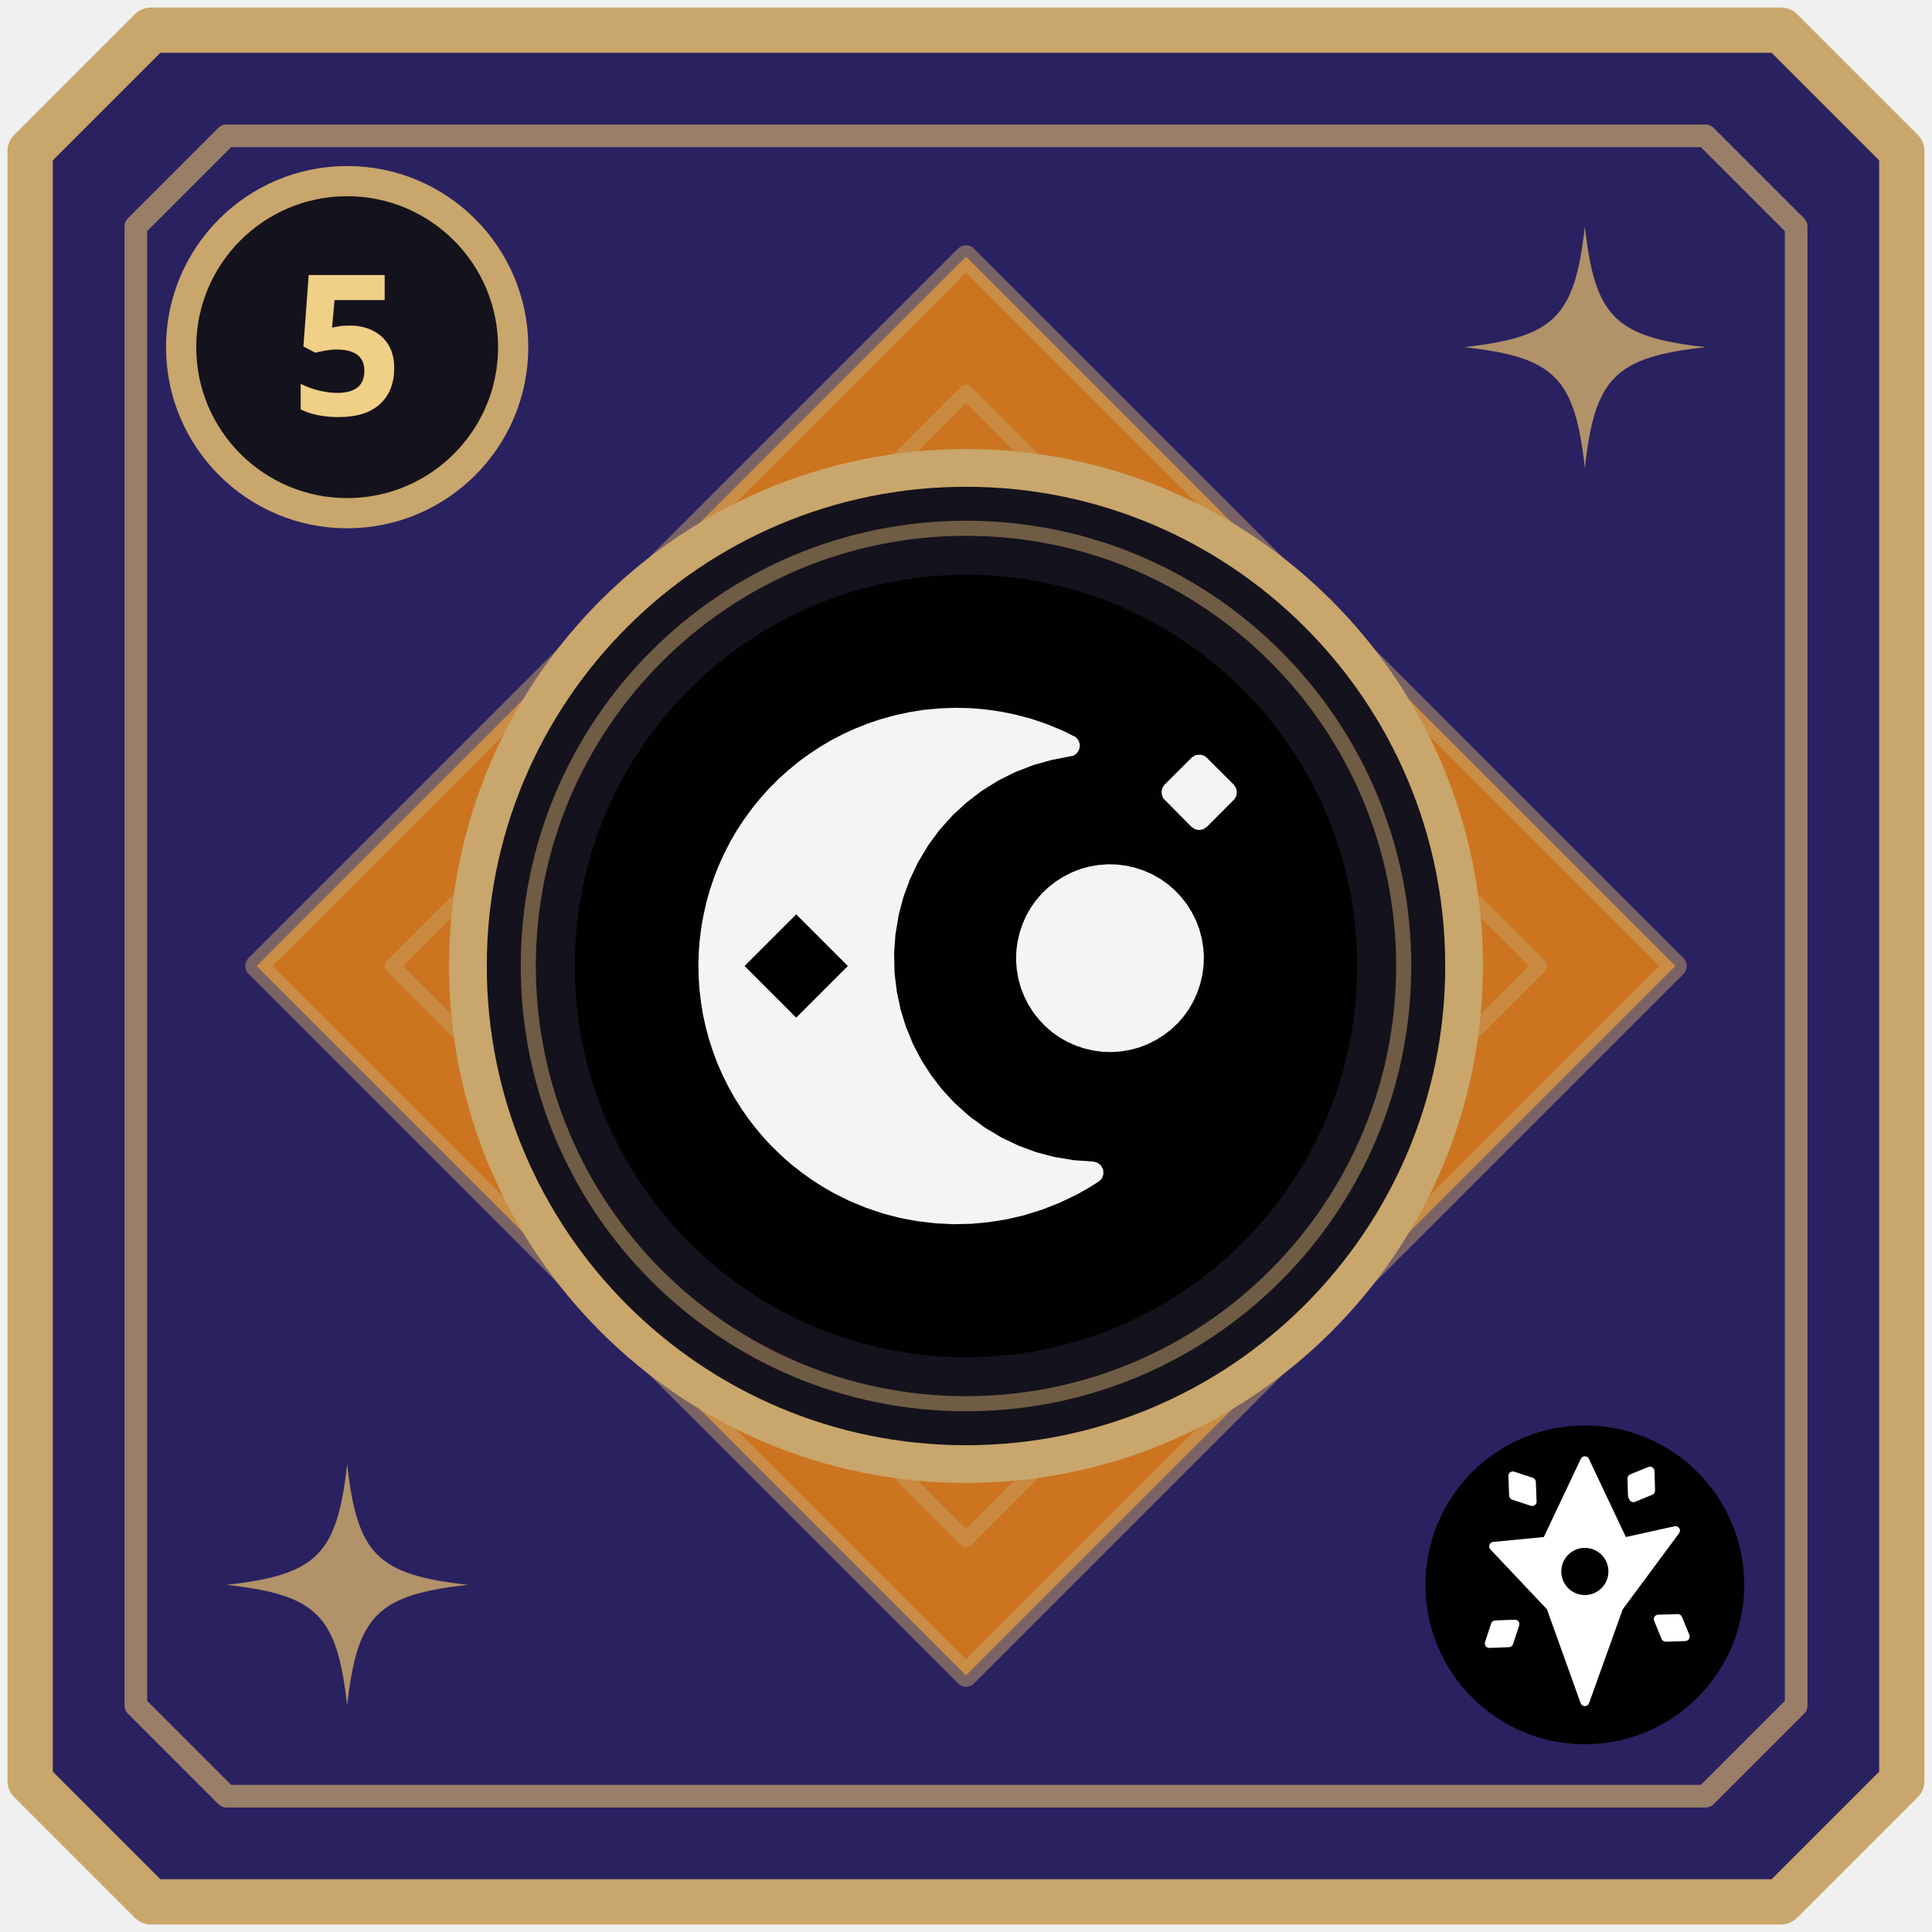
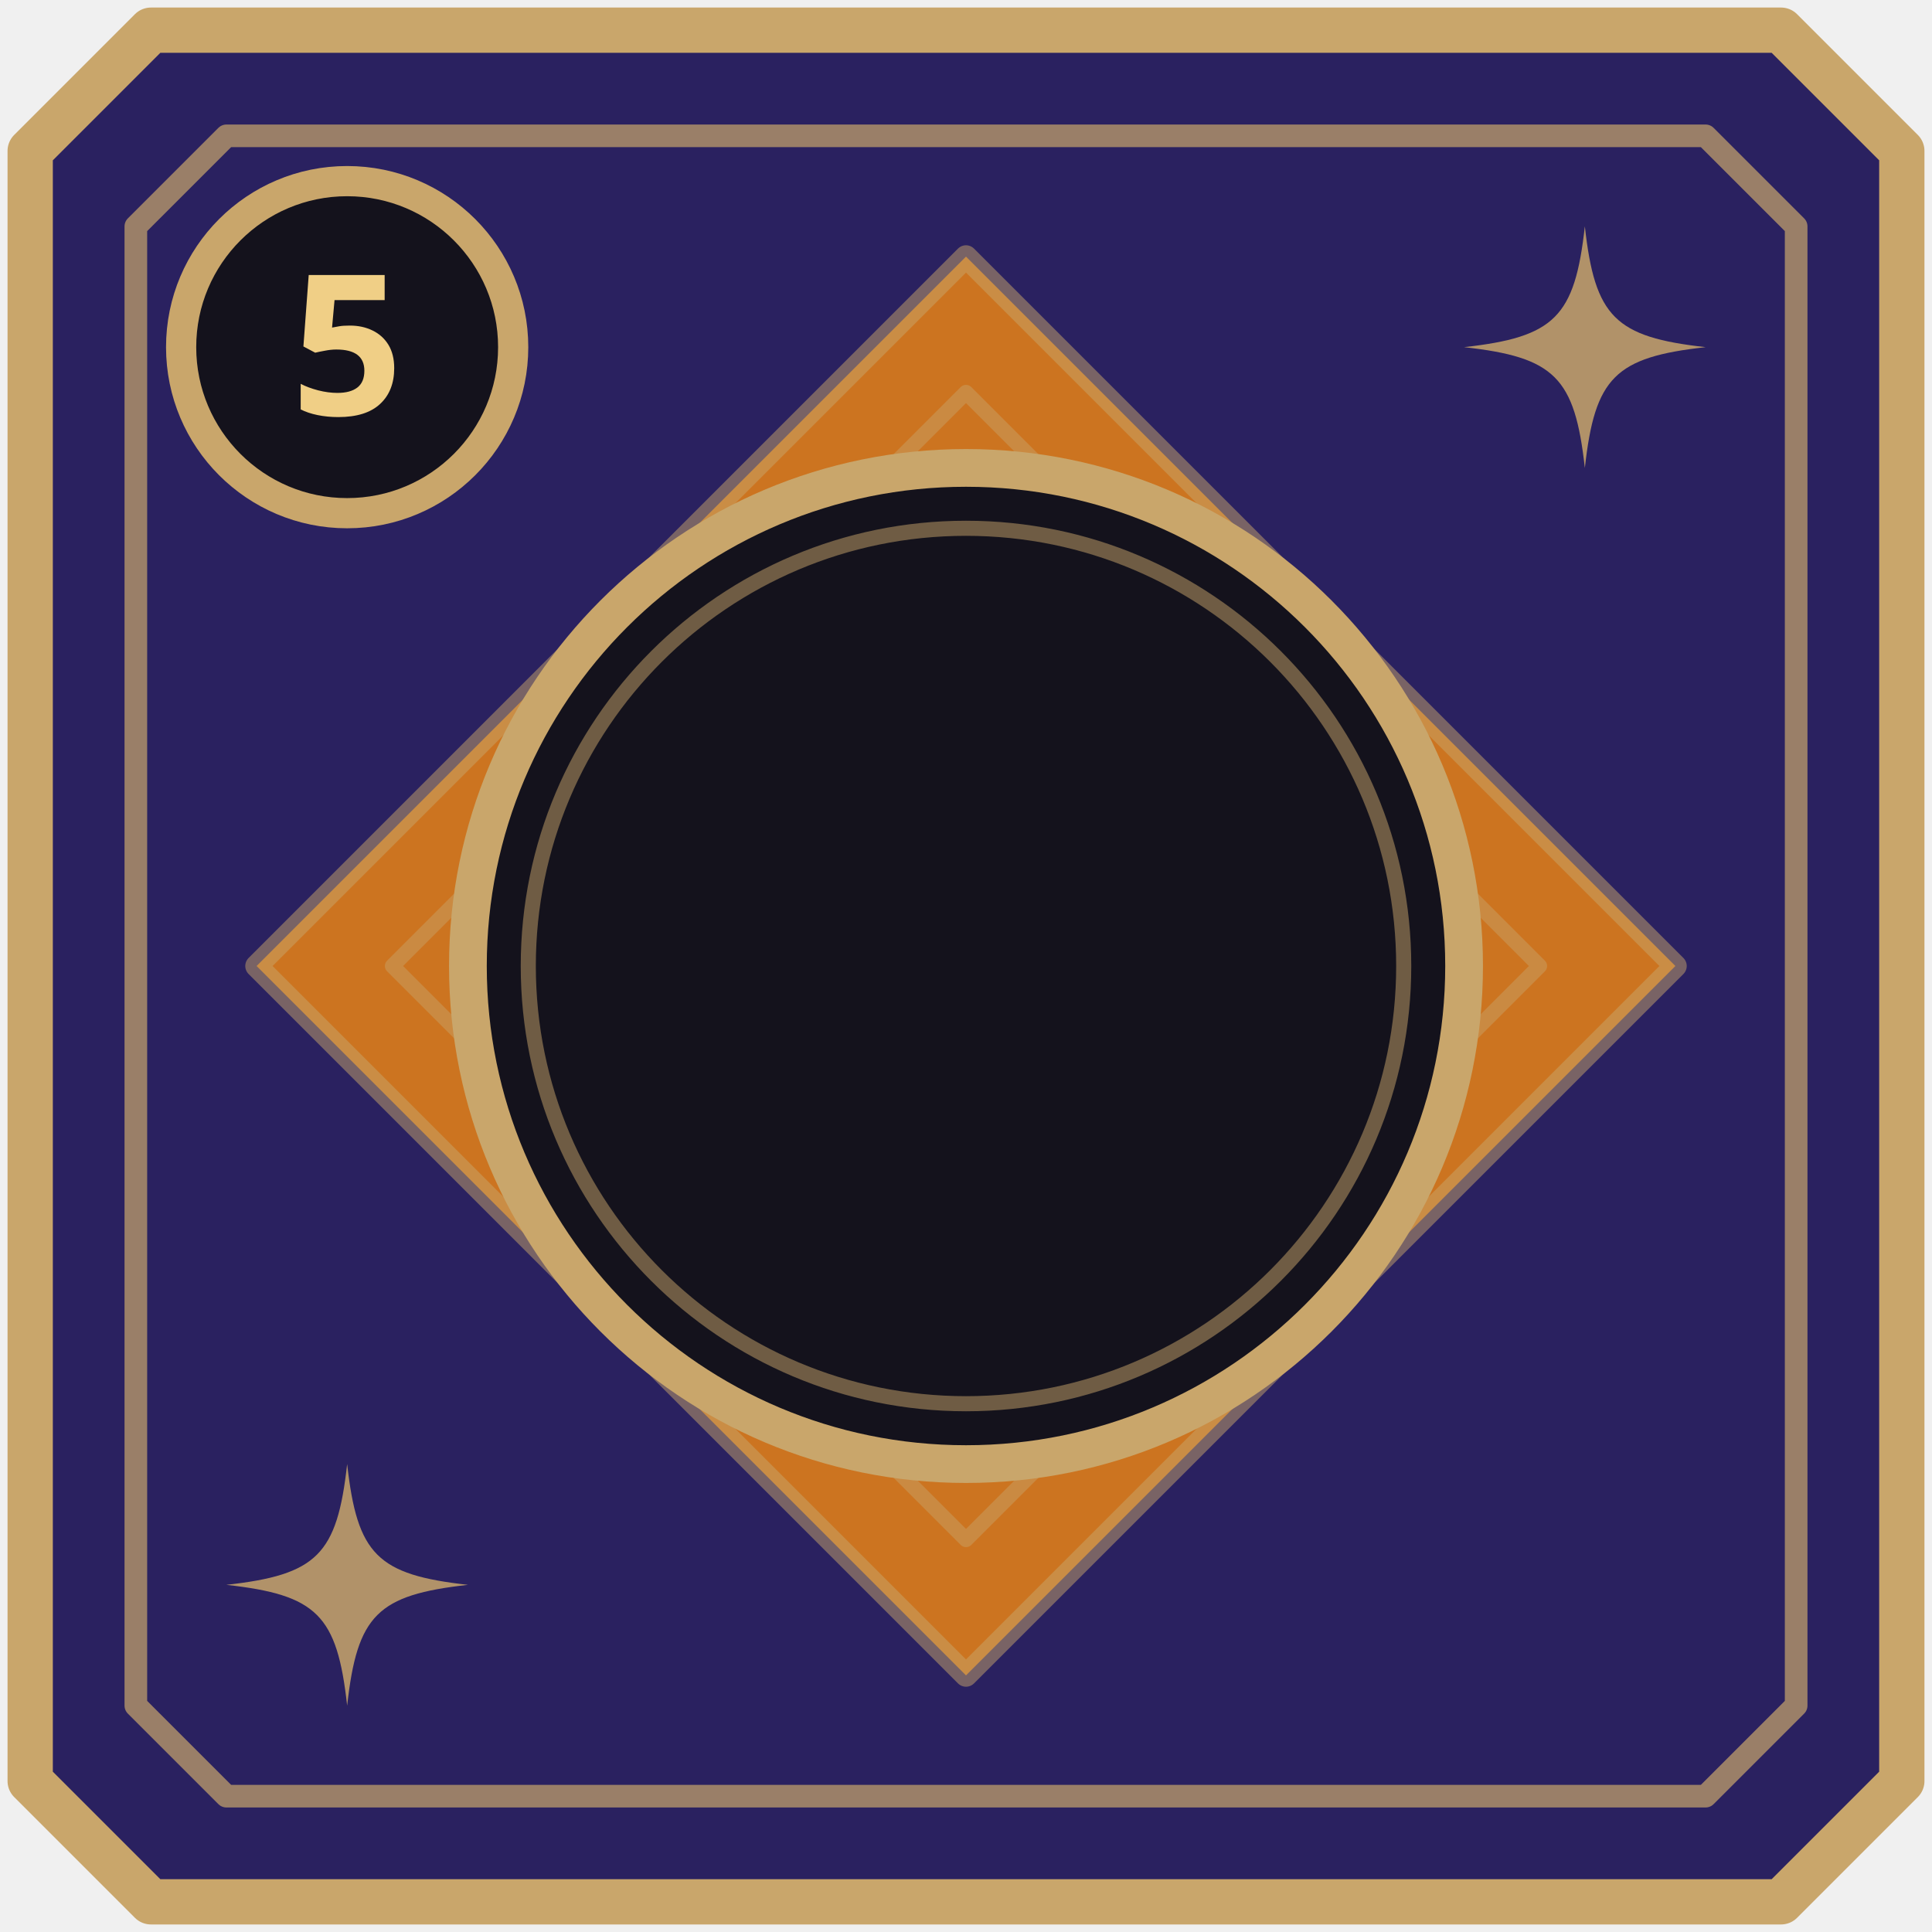
<svg xmlns="http://www.w3.org/2000/svg" viewBox="0 0 256 256">
  <polygon points="20,4 236,4 252,20 252,236 236,252 20,252 4,236 4,20" fill="#2A2160" />
  <polygon points="20,4 236,4 252,20 252,236 236,252 20,252 4,236 4,20" fill="none" stroke="#C9A66B" stroke-width="6" stroke-linejoin="round" />
  <polygon points="30,18 226,18 238,30 238,226 226,238 30,238 18,226 18,30" fill="none" stroke="#C9A66B" stroke-width="3" opacity=".7" stroke-linejoin="round" />
  <polygon points="128,34 222,128 128,222 34,128" fill="#CC7420" stroke="#C9A66B" stroke-width="3" stroke-opacity=".5" stroke-linejoin="round" />
  <polygon points="128,52 204,128 128,204 52,128" fill="#CC7420" stroke="#C9A66B" stroke-width="2" stroke-opacity=".45" stroke-linejoin="round" />
  <circle cx="128" cy="128" r="66" fill="#14121C" stroke="#C9A66B" stroke-width="5" />
  <circle cx="128" cy="128" r="58" fill="none" stroke="#C9A66B" stroke-width="2" opacity=".5" />
-   <g transform="translate(128,128) scale(.54)" opacity=".95">
-     <g transform="scale(.192) translate(-512,-512)">
-       <circle cx="512" cy="512" r="500" fill="#000" />
-       <g fill="#fff">
-         <path d="M763.5,283.4L765.9,280.1L801.1,245.0L805.9,242.4L811.4,241.9L815.4,242.9L818.9,245.0L854.1,280.1L857.1,284.6L858.1,288.6L858.1,291.4L857.1,295.4L855.0,298.9L819.9,334.1L815.4,337.1L811.4,338.1L808.6,338.1L804.6,337.1L800.1,334.1L764.2,297.8L762.1,292.7L761.9,288.6ZM813.1,475.7L815.1,487.4L816.0,499.1L815.7,510.9L814.2,522.6L811.6,534.0L807.9,545.2L803.2,556.0L797.4,566.2L790.6,575.9L782.9,584.8L774.3,592.9L765.1,600.1L755.1,606.4L744.6,611.7L733.6,616.0L722.3,619.1L710.6,621.1L698.9,622.0L687.1,621.7L675.4,620.2L664.0,617.6L652.8,613.9L642.0,609.2L631.8,603.4L622.1,596.6L613.2,588.9L605.1,580.3L597.9,571.1L591.6,561.1L586.3,550.6L582.0,539.6L578.9,528.3L576.9,516.6L576.0,504.9L576.3,493.1L577.8,481.4L580.4,470.0L584.1,458.8L588.8,448.0L594.6,437.8L601.4,428.1L609.1,419.2L617.7,411.1L626.9,403.9L636.9,397.6L647.4,392.3L658.4,388.0L669.7,384.9L681.4,382.9L693.1,382.0L704.9,382.3L716.6,383.8L728.0,386.4L739.2,390.1L750.0,394.8L760.2,400.6L769.9,407.4L778.8,415.1L786.9,423.7L794.1,432.9L800.4,442.9L805.7,453.4L810.0,464.4ZM652.7,241.0L649.2,243.2L621.4,248.7L598.4,255.1L574.6,264.3L553.2,275.0L531.6,288.5L512.6,303.1L495.0,319.3L478.0,338.3L463.8,357.6L450.7,379.5L440.4,401.1L432.1,423.5L426.0,446.6L421.8,471.8L420.1,495.7L420.7,521.2L423.6,544.9L428.6,568.3L435.2,589.6L444.3,611.8L455.4,633.0L467.5,651.7L481.1,669.4L497.3,687.0L516.3,704.0L535.6,718.2L557.5,731.3L579.1,741.6L601.5,749.9L624.6,756.0L649.8,760.2L675.4,762.0L680.6,763.7L684.7,767.2L687.2,772.1L687.7,777.5L686.0,782.7L684.5,784.9L681.4,787.6L667.9,796.1L653.8,804.0L631.9,814.5L609.2,823.4L586.1,830.6L564.3,835.7L540.4,839.5L518.3,841.5L496.0,842.0L473.7,840.9L449.6,838.1L427.7,834.0L406.1,828.4L383.2,820.6L362.5,812.0L342.6,802.1L328.6,794.0L314.9,785.2L301.8,775.8L289.1,765.8L276.9,755.1L265.2,743.9L254.1,732.1L243.6,719.7L233.7,706.9L224.5,693.6L215.9,679.9L208.0,665.7L200.8,651.2L194.3,636.4L188.6,621.2L183.6,605.8L179.4,590.2L175.9,574.4L173.3,558.4L171.4,542.3L170.3,526.1L170.0,509.9L170.5,493.7L171.8,477.6L173.9,461.5L176.8,445.6L180.4,429.8L184.8,414.2L190.0,398.9L195.9,383.8L202.6,369.0L209.9,354.6L219.0,338.9L227.9,325.3L238.6,310.6L248.8,298.0L259.6,285.9L272.4,273.0L284.5,262.1L298.5,250.6L311.7,241.0L326.8,231.1L340.8,222.9L355.3,215.4L370.0,208.7L386.9,202.0L402.3,196.8L419.8,191.9L439.6,187.6L457.6,184.7L477.7,182.8L497.9,182.0L518.2,182.5L536.4,184.0L556.4,186.9L574.3,190.5L595.8,196.2L615.0,202.7L635.6,211.2L652.1,219.4L654.9,222.4L656.8,226.0L657.5,230.1L657.0,234.1L655.3,237.9ZM361.0,512.0L295.0,446.0L229.0,512.0L295.0,578.0Z" />
-       </g>
-     </g>
-   </g>
  <circle cx="46" cy="46" r="22" fill="#14121C" stroke="#C9A66B" stroke-width="4" />
  <text x="46" y="55" text-anchor="middle" font-family="system-ui,sans-serif" font-weight="800" font-size="26" fill="#F0CF86">5</text>
  <path transform="translate(210,46) scale(.667)" fill="#C9A66B" opacity=".85" d="M0,-24 C2,-6 6,-2 24,0 C6,2 2,6 0,24 C-2,6 -6,2 -24,0 C-6,-2 -2,-6 0,-24Z" />
  <path transform="translate(46,210) scale(.667)" fill="#C9A66B" opacity=".85" d="M0,-24 C2,-6 6,-2 24,0 C6,2 2,6 0,24 C-2,6 -6,2 -24,0 C-6,-2 -2,-6 0,-24Z" />
-   <g transform="translate(210,210) scale(.22)">
-     <g transform="scale(.192) translate(-512,-512)">
-       <circle cx="512" cy="512" r="500" fill="#000" />
-       <g fill="#fff">
-         <path d="M730.1,224.1L727.3,227.3L723.6,229.4L668.2,252.1L664.0,252.6L661.2,252.3L658.5,251.4L654.9,249.1L652.2,245.9L648.7,238.6L647.3,233.0L645.7,177.4L646.7,173.3L648.8,169.6L651.9,166.8L654.4,165.4L712.4,141.7L715.1,141.2L719.1,141.4L722.9,142.7L725.2,144.2L728.7,148.3L730.4,153.4L732.3,216.1L731.8,220.2ZM355.5,181.0L357.5,184.7L358.3,188.8L360.7,251.5L359.9,255.5L358.8,257.9L356.2,261.0L354.1,262.7L349.0,264.5L346.3,264.7L342.4,264.0L284.1,244.8L280.3,242.9L276.5,238.7L274.9,234.8L274.5,232.0L272.1,169.4L272.9,165.4L274.0,163.0L276.6,159.9L278.8,158.2L283.8,156.4L289.1,156.5L348.7,176.1L352.5,178.0ZM218.2,379.5L223.2,377.5L383.3,362.0L499.3,116.7L501.6,113.3L503.7,111.5L507.3,109.6L511.3,108.8L515.4,109.2L519.2,110.7L522.4,113.3L524.7,116.7L640.7,362.0L794.7,327.9L800.1,328.3L805.0,330.7L808.5,334.7L810.0,338.5L810.3,343.9L809.1,347.8L807.7,350.1L630.8,588.8L525.2,883.3L524.0,885.7L521.4,888.9L519.2,890.5L515.4,892.1L509.9,892.4L506.0,891.2L501.6,887.9L498.8,883.3L393.2,588.8L215.7,400.8L213.3,397.5L212.0,393.6L212.2,388.2L214.3,383.3ZM584.2,486.2L585.4,479.0L586.0,471.8L585.8,464.5L584.9,457.3L583.3,450.2L581.0,443.3L578.1,436.7L574.5,430.4L570.3,424.4L565.6,418.9L560.3,413.9L554.6,409.5L548.4,405.6L542.0,402.3L535.2,399.7L528.2,397.8L521.0,396.6L513.8,396.0L506.5,396.2L499.3,397.1L492.2,398.7L485.3,401.0L478.7,403.9L472.4,407.5L466.4,411.7L460.9,416.4L455.9,421.7L451.5,427.4L447.6,433.6L444.3,440.0L441.7,446.8L439.8,453.8L438.6,461.0L438.0,468.2L438.2,475.5L439.1,482.7L440.7,489.8L443.0,496.7L445.9,503.3L449.5,509.6L453.7,515.6L458.4,521.1L463.7,526.1L469.4,530.5L475.6,534.4L482.0,537.7L488.8,540.3L495.8,542.2L503.0,543.4L510.2,544.0L517.5,543.8L524.7,542.9L531.8,541.3L538.7,539.0L545.3,536.1L551.6,532.5L557.6,528.3L563.1,523.6L568.1,518.3L572.5,512.6L576.4,506.4L579.7,500.0L582.3,493.2ZM807.4,604.2L811.2,605.9L814.4,608.8L816.6,612.4L840.3,670.4L840.9,674.4L840.6,677.1L839.8,679.7L837.8,683.2L834.9,686.0L832.5,687.3L827.3,688.5L765.9,690.3L761.8,689.8L756.8,687.2L753.9,684.1L752.6,681.6L728.9,623.6L728.3,619.6L728.5,616.9L729.3,614.3L731.3,610.8L735.4,607.3L740.5,605.7L803.2,603.7ZM284.9,701.7L281.9,704.7L278.2,706.7L274.0,707.5L211.4,709.9L208.7,709.5L205.0,708.0L202.8,706.4L200.2,703.2L198.4,698.2L198.3,694.2L198.9,691.6L218.1,633.3L220.0,629.5L224.1,625.7L228.1,624.1L230.8,623.7L293.5,621.3L296.2,621.7L299.9,623.2L303.0,625.8L304.7,627.9L306.5,633.0L306.4,638.3L286.8,697.9Z" />
-       </g>
-     </g>
-   </g>
</svg>
